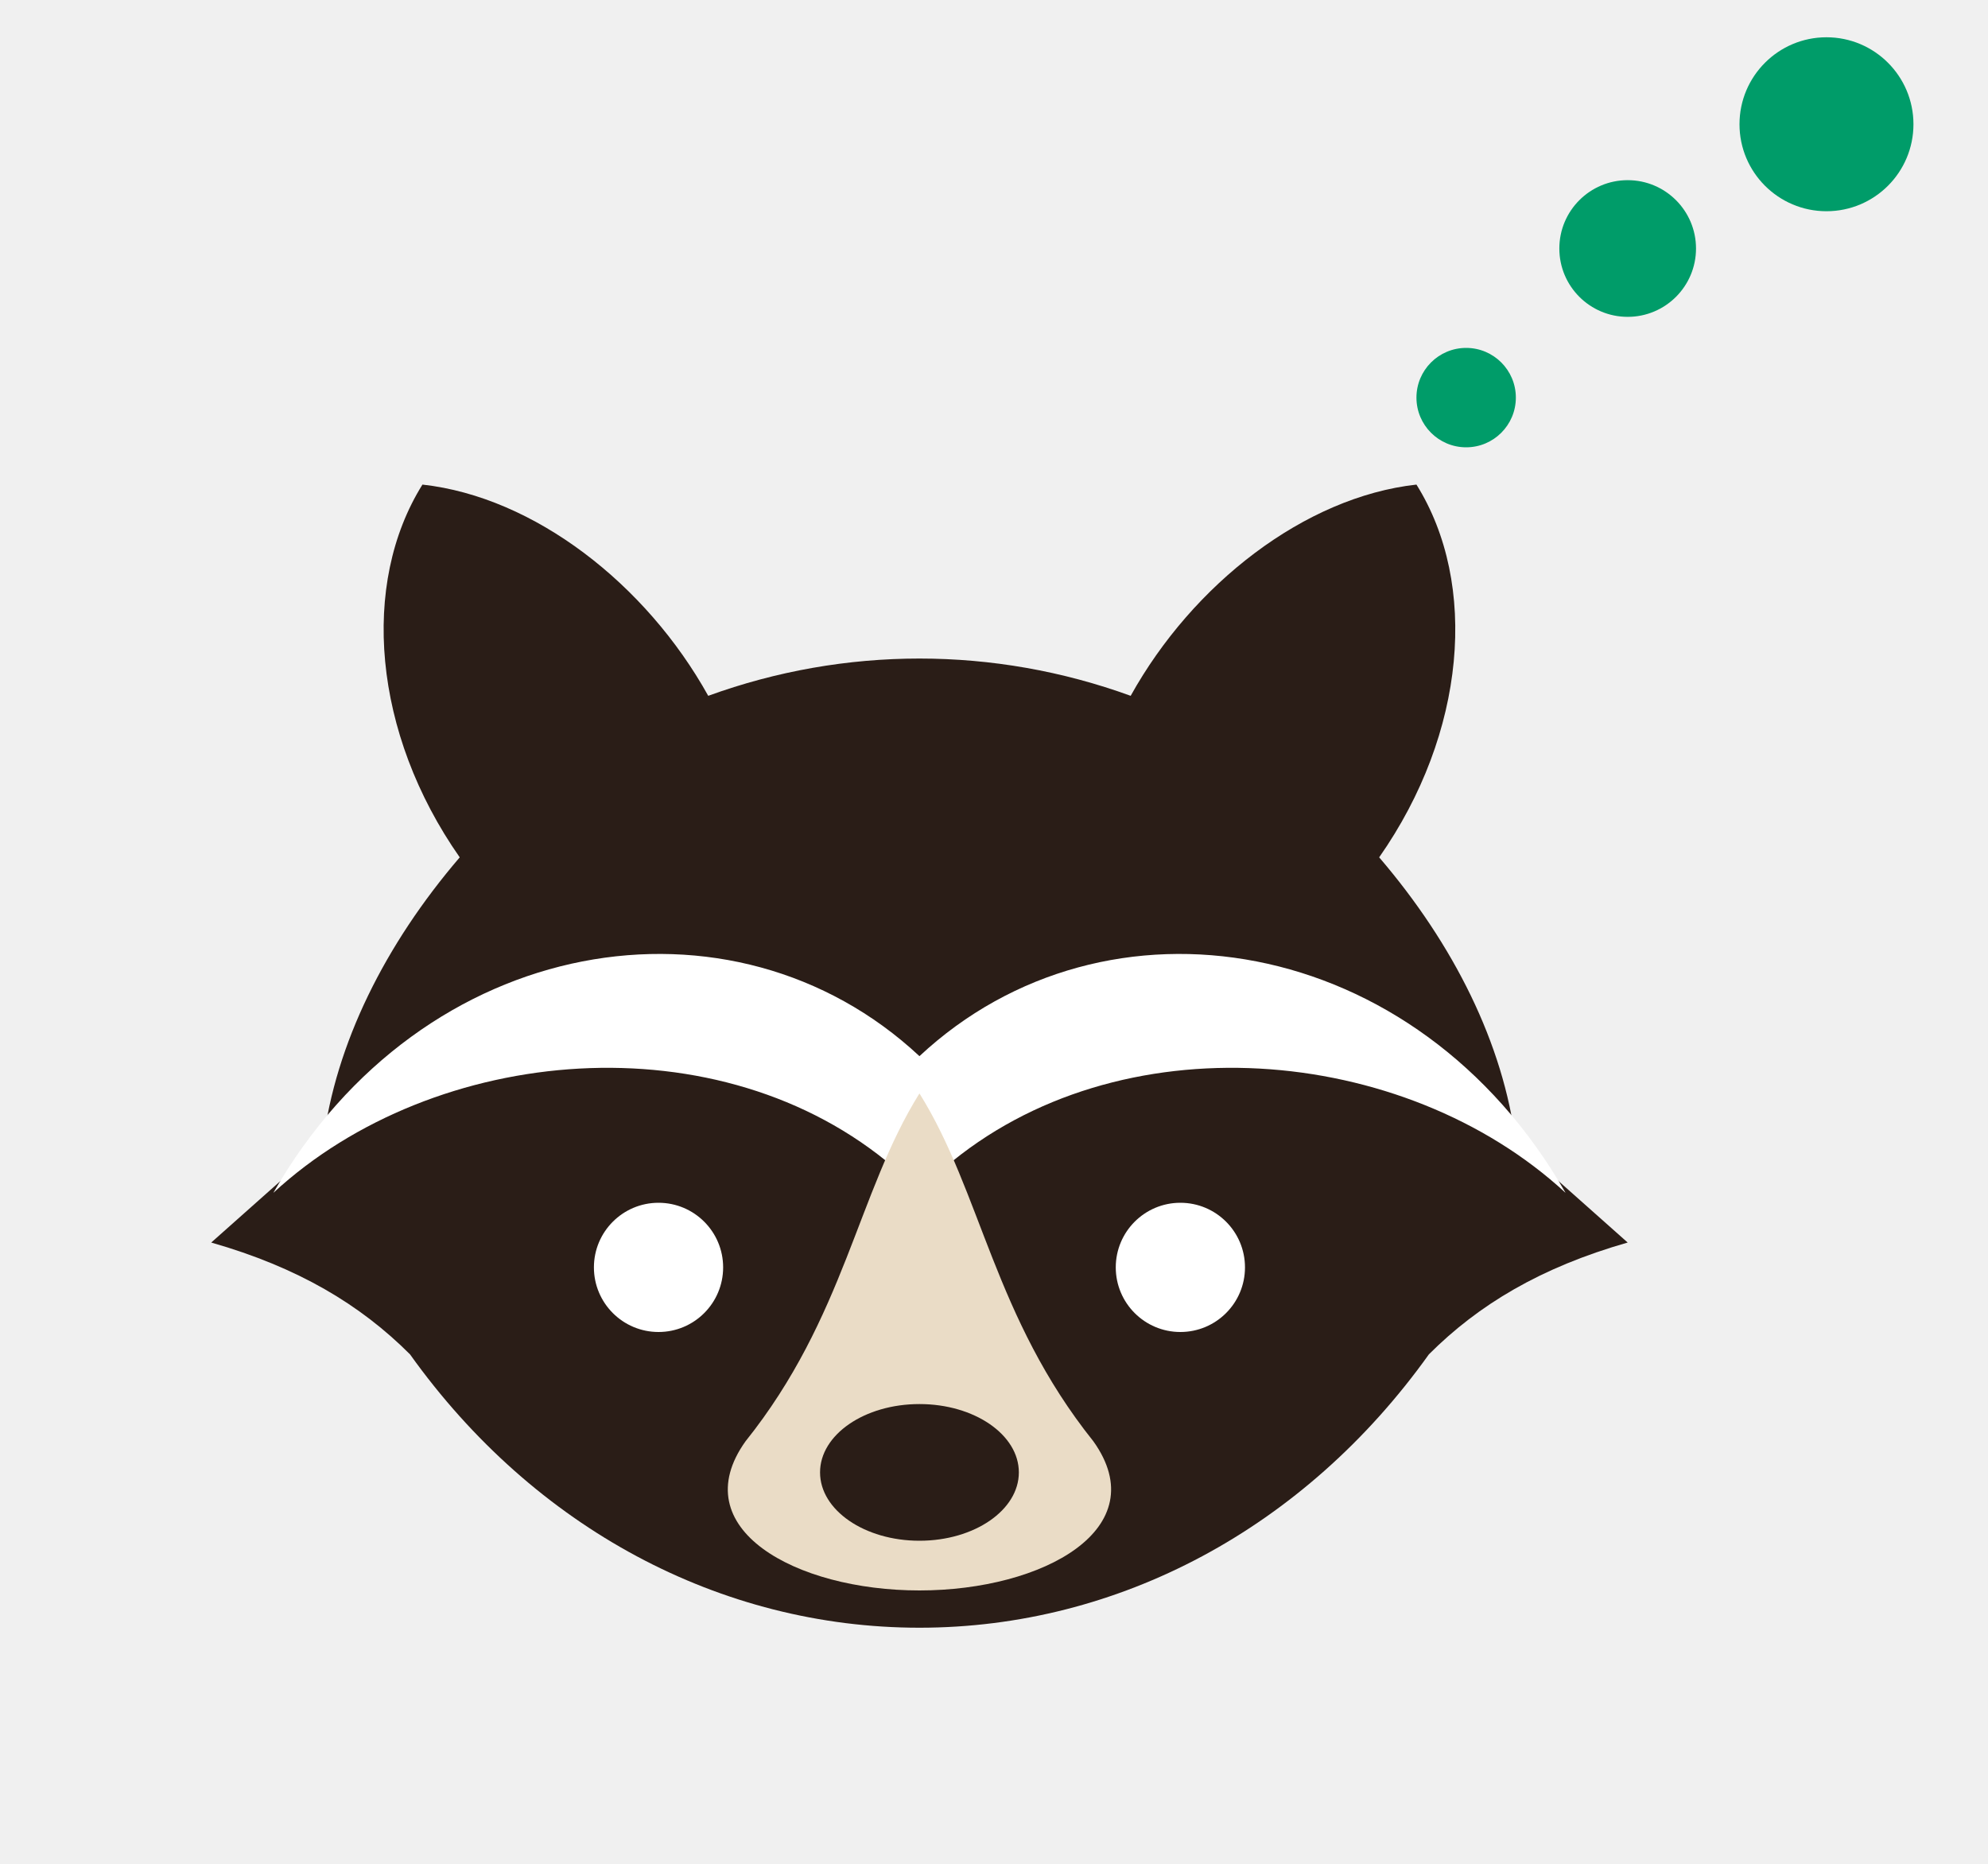
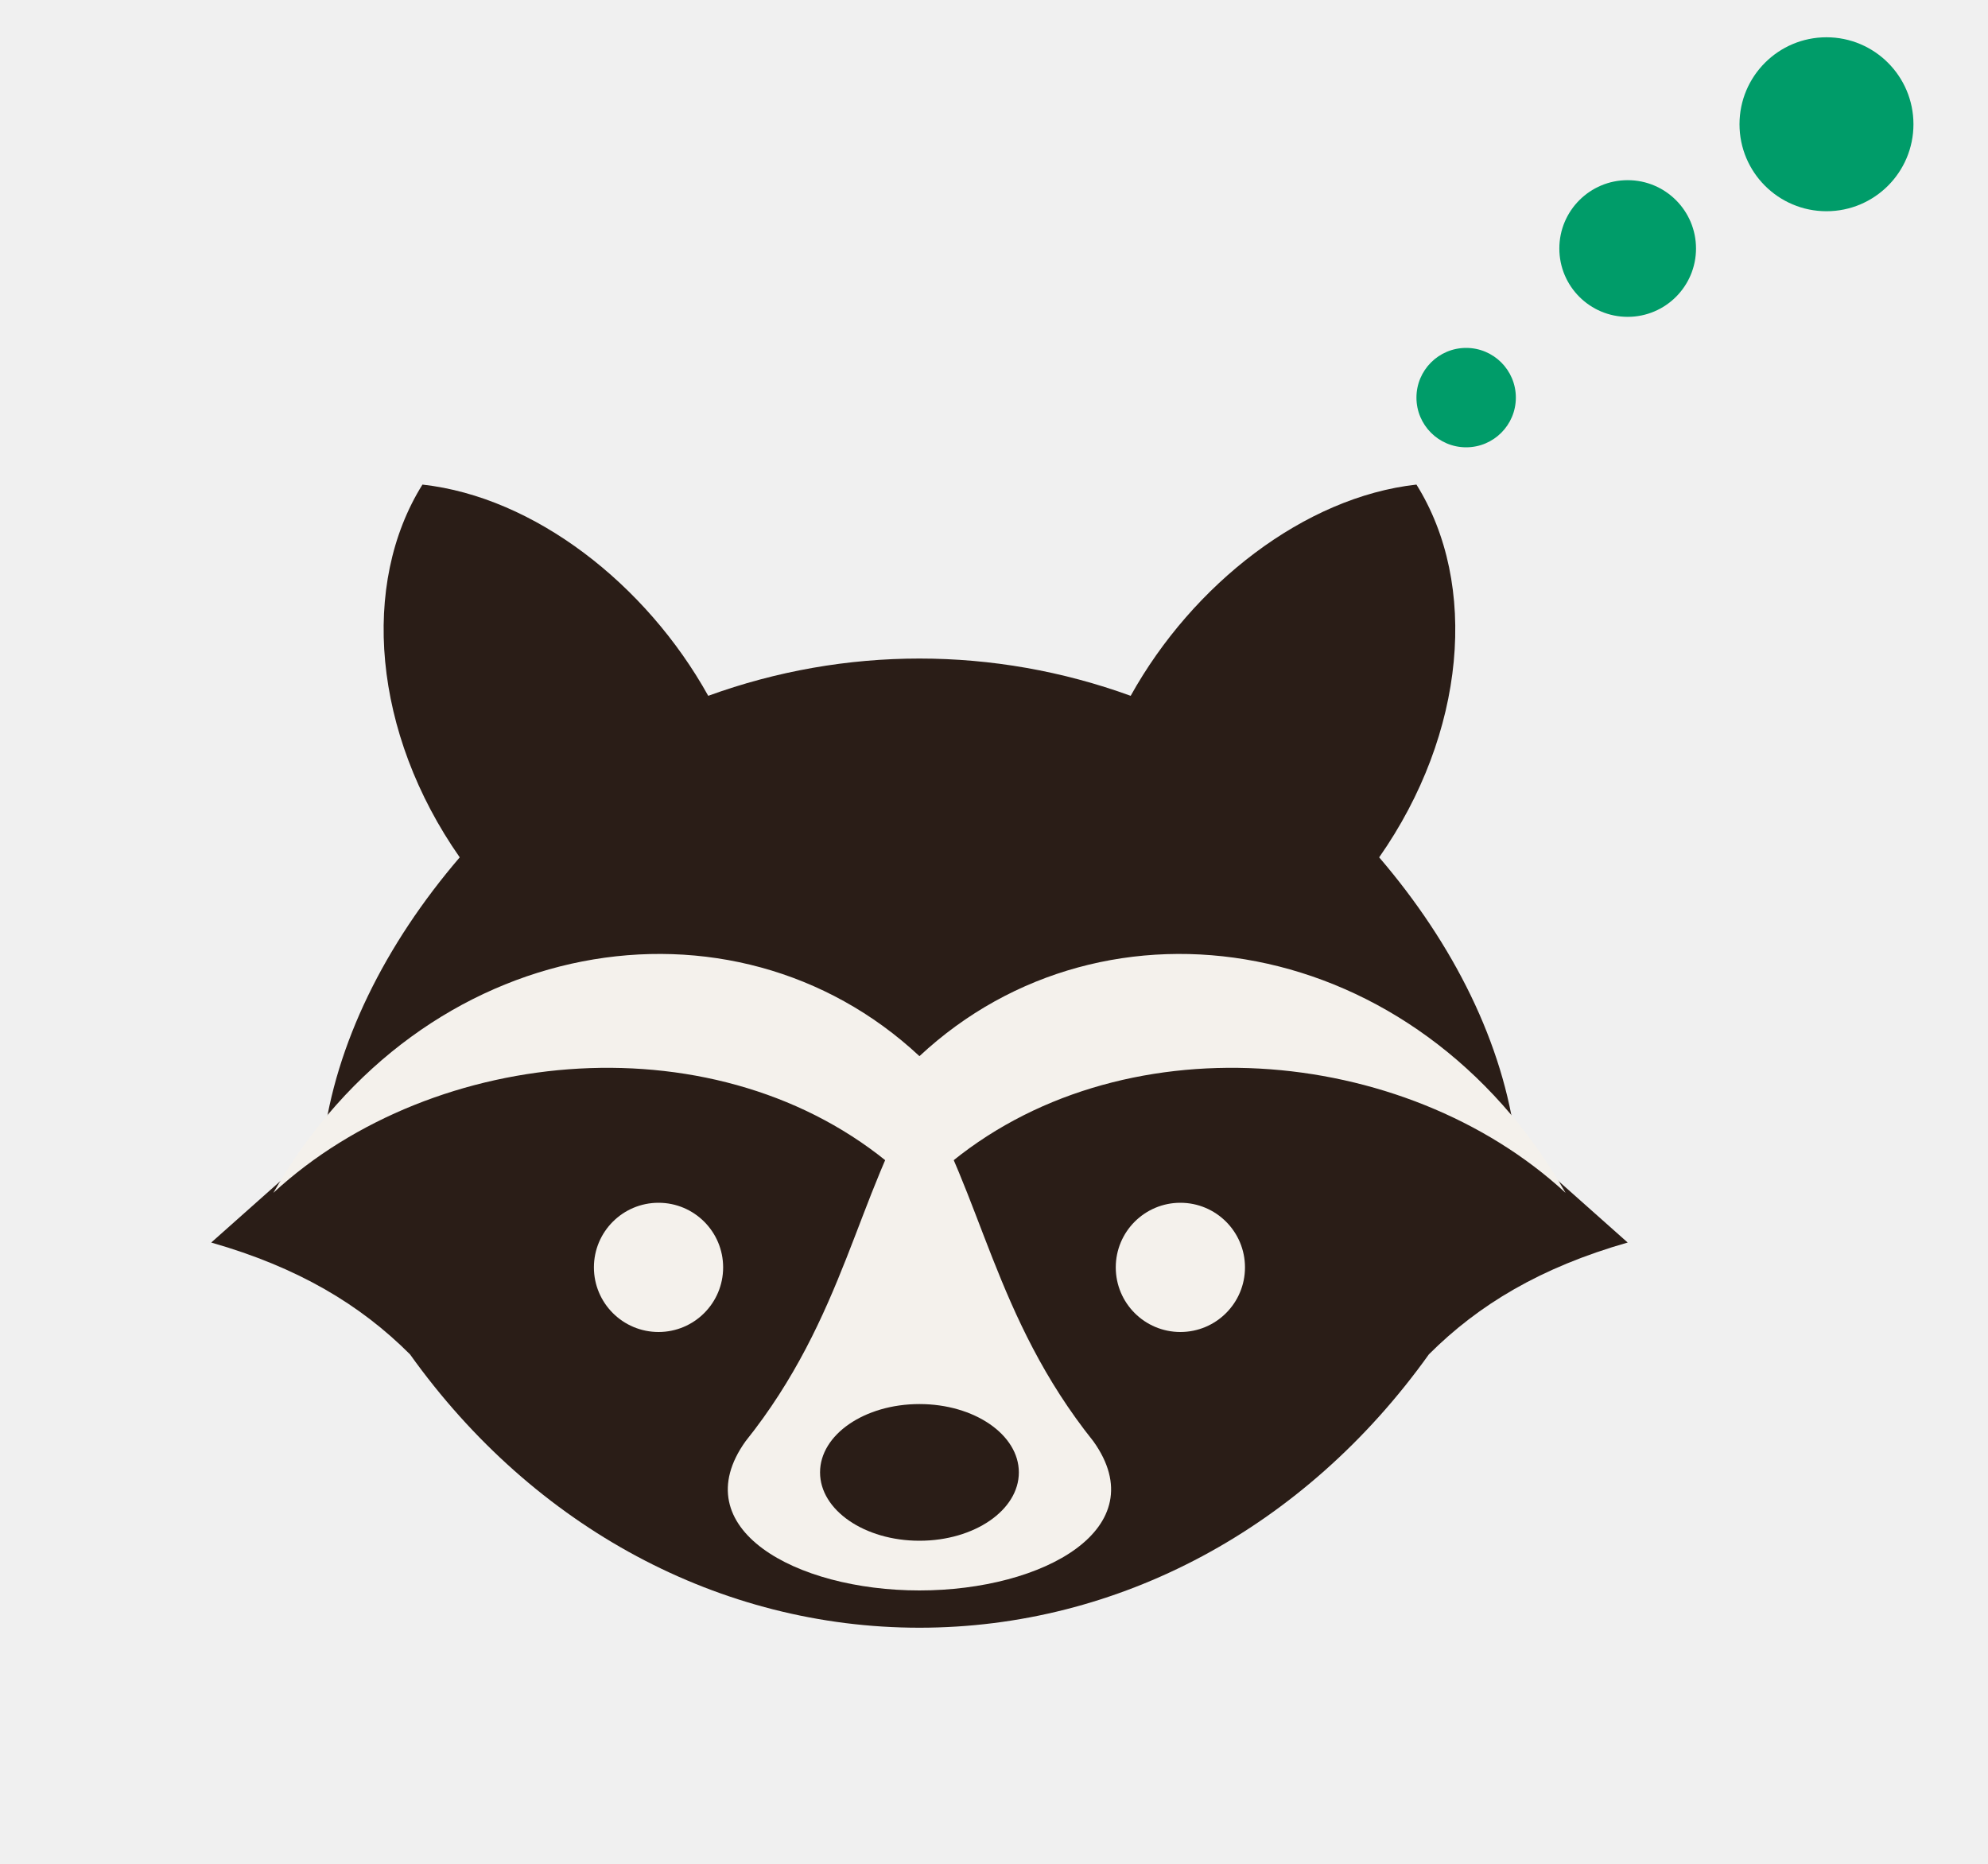
<svg xmlns="http://www.w3.org/2000/svg" viewBox="0 0 160 150" role="img" aria-label="Marcel réfléchit">
  <style>.head,.eyes,.loupe,.crayon{transform-box:fill-box;transform-origin:center}
.head{animation:pencher 3s ease-in-out infinite}
.eyes{animation:cligner 3s linear infinite}
.p1,.p2,.p3{animation:point 3s ease-in-out infinite}.p2{animation-delay:.25s}.p3{animation-delay:.5s}
@keyframes pencher{0%,100%{transform:rotate(-5deg)}50%{transform:rotate(4deg)}}
@keyframes cligner{0%,44%,50%,100%{transform:scaleY(1)}47%{transform:scaleY(.1)}}
@keyframes point{0%,15%{opacity:0;transform:translateY(4px)}35%,80%{opacity:1;transform:none}100%{opacity:0}}@media (prefers-reduced-motion:reduce){*{animation:none!important}}</style>
  <g transform="translate(14 26)">
    <g class="head">
      <path fill="#2A1D17" d="M23 43c-7-10-8-22-3-30 9 1 18 8 23 17 11-4 23-4 34 0 5-9 14-16 23-17 5 8 4 20-3 30 6 7 10 15 11 23l9 8c-7 2-12 5-16 9-10 14-25 22-41 22s-31-8-41-22c-4-4-9-7-16-9l9-8c1-8 5-16 11-23z" />
-       <path fill="#FFFFFF" d="M8 70C20 49 45 45 60 59 75 45 100 49 112 70 99 58 76 56 62 68H58C44 56 21 58 8 70z" />
-       <path fill="#EADCC6" d="M60 62C55 70 54 80 46 90C41 97 50 102 60 102C70 102 79 97 74 90C66 80 65 70 60 62z" />
+       <path fill="#F4F1EC" d="M8 70C20 49 45 45 60 59 75 45 100 49 112 70 99 58 76 56 62 68H58C44 56 21 58 8 70z" />
+       <path fill="#F4F1EC" d="M60 62C55 70 54 80 46 90C41 97 50 102 60 102C70 102 79 97 74 90C66 80 65 70 60 62z" />
      <ellipse fill="#2A1D17" cx="60" cy="92.5" rx="8" ry="5.5" />
      <g class="eyes">
-         <circle fill="#FFFFFF" cx="39" cy="76" r="5.2" />
-         <circle fill="#FFFFFF" cx="81" cy="76" r="5.2" />
+         <circle fill="#F4F1EC" cx="39" cy="76" r="5.2" />
+         <circle fill="#F4F1EC" cx="81" cy="76" r="5.2" />
      </g>
    </g>
  </g>
  <circle class="p1" fill="#009C69" cx="118" cy="32" r="4" />
  <circle class="p2" fill="#009C69" cx="131" cy="20" r="5.5" />
  <circle class="p3" fill="#009C69" cx="147" cy="10" r="7" />
</svg>
